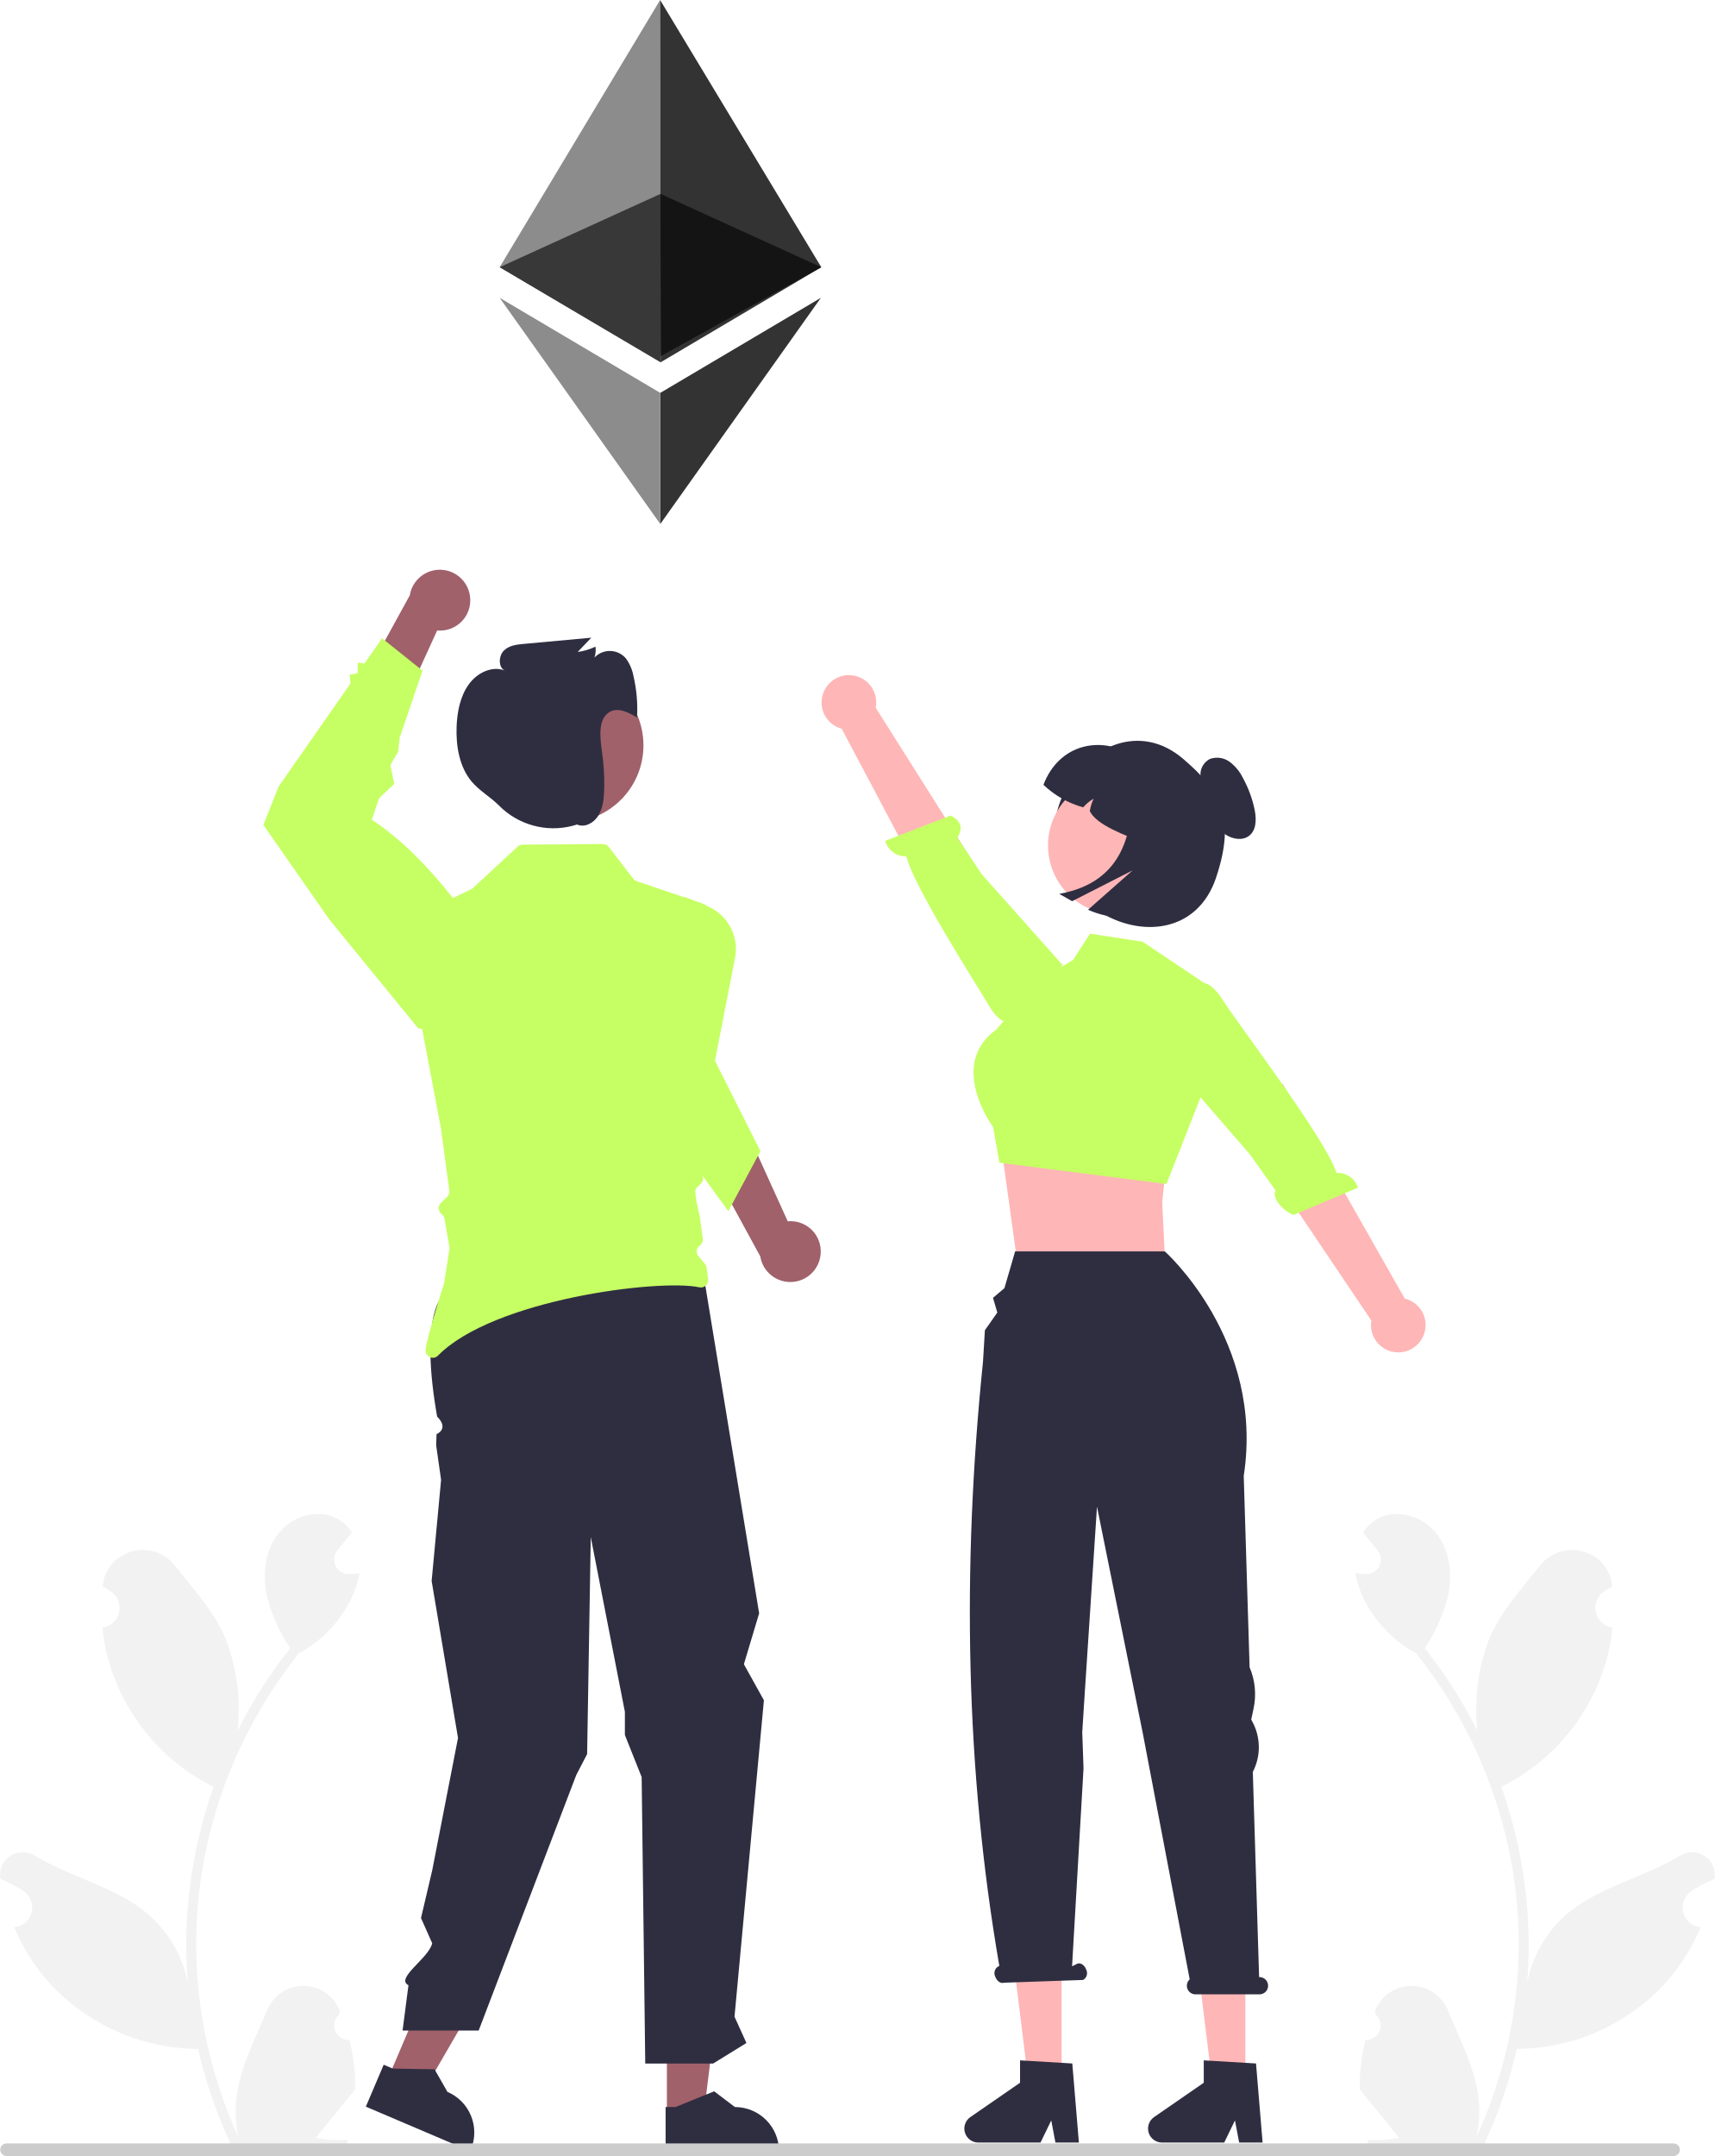
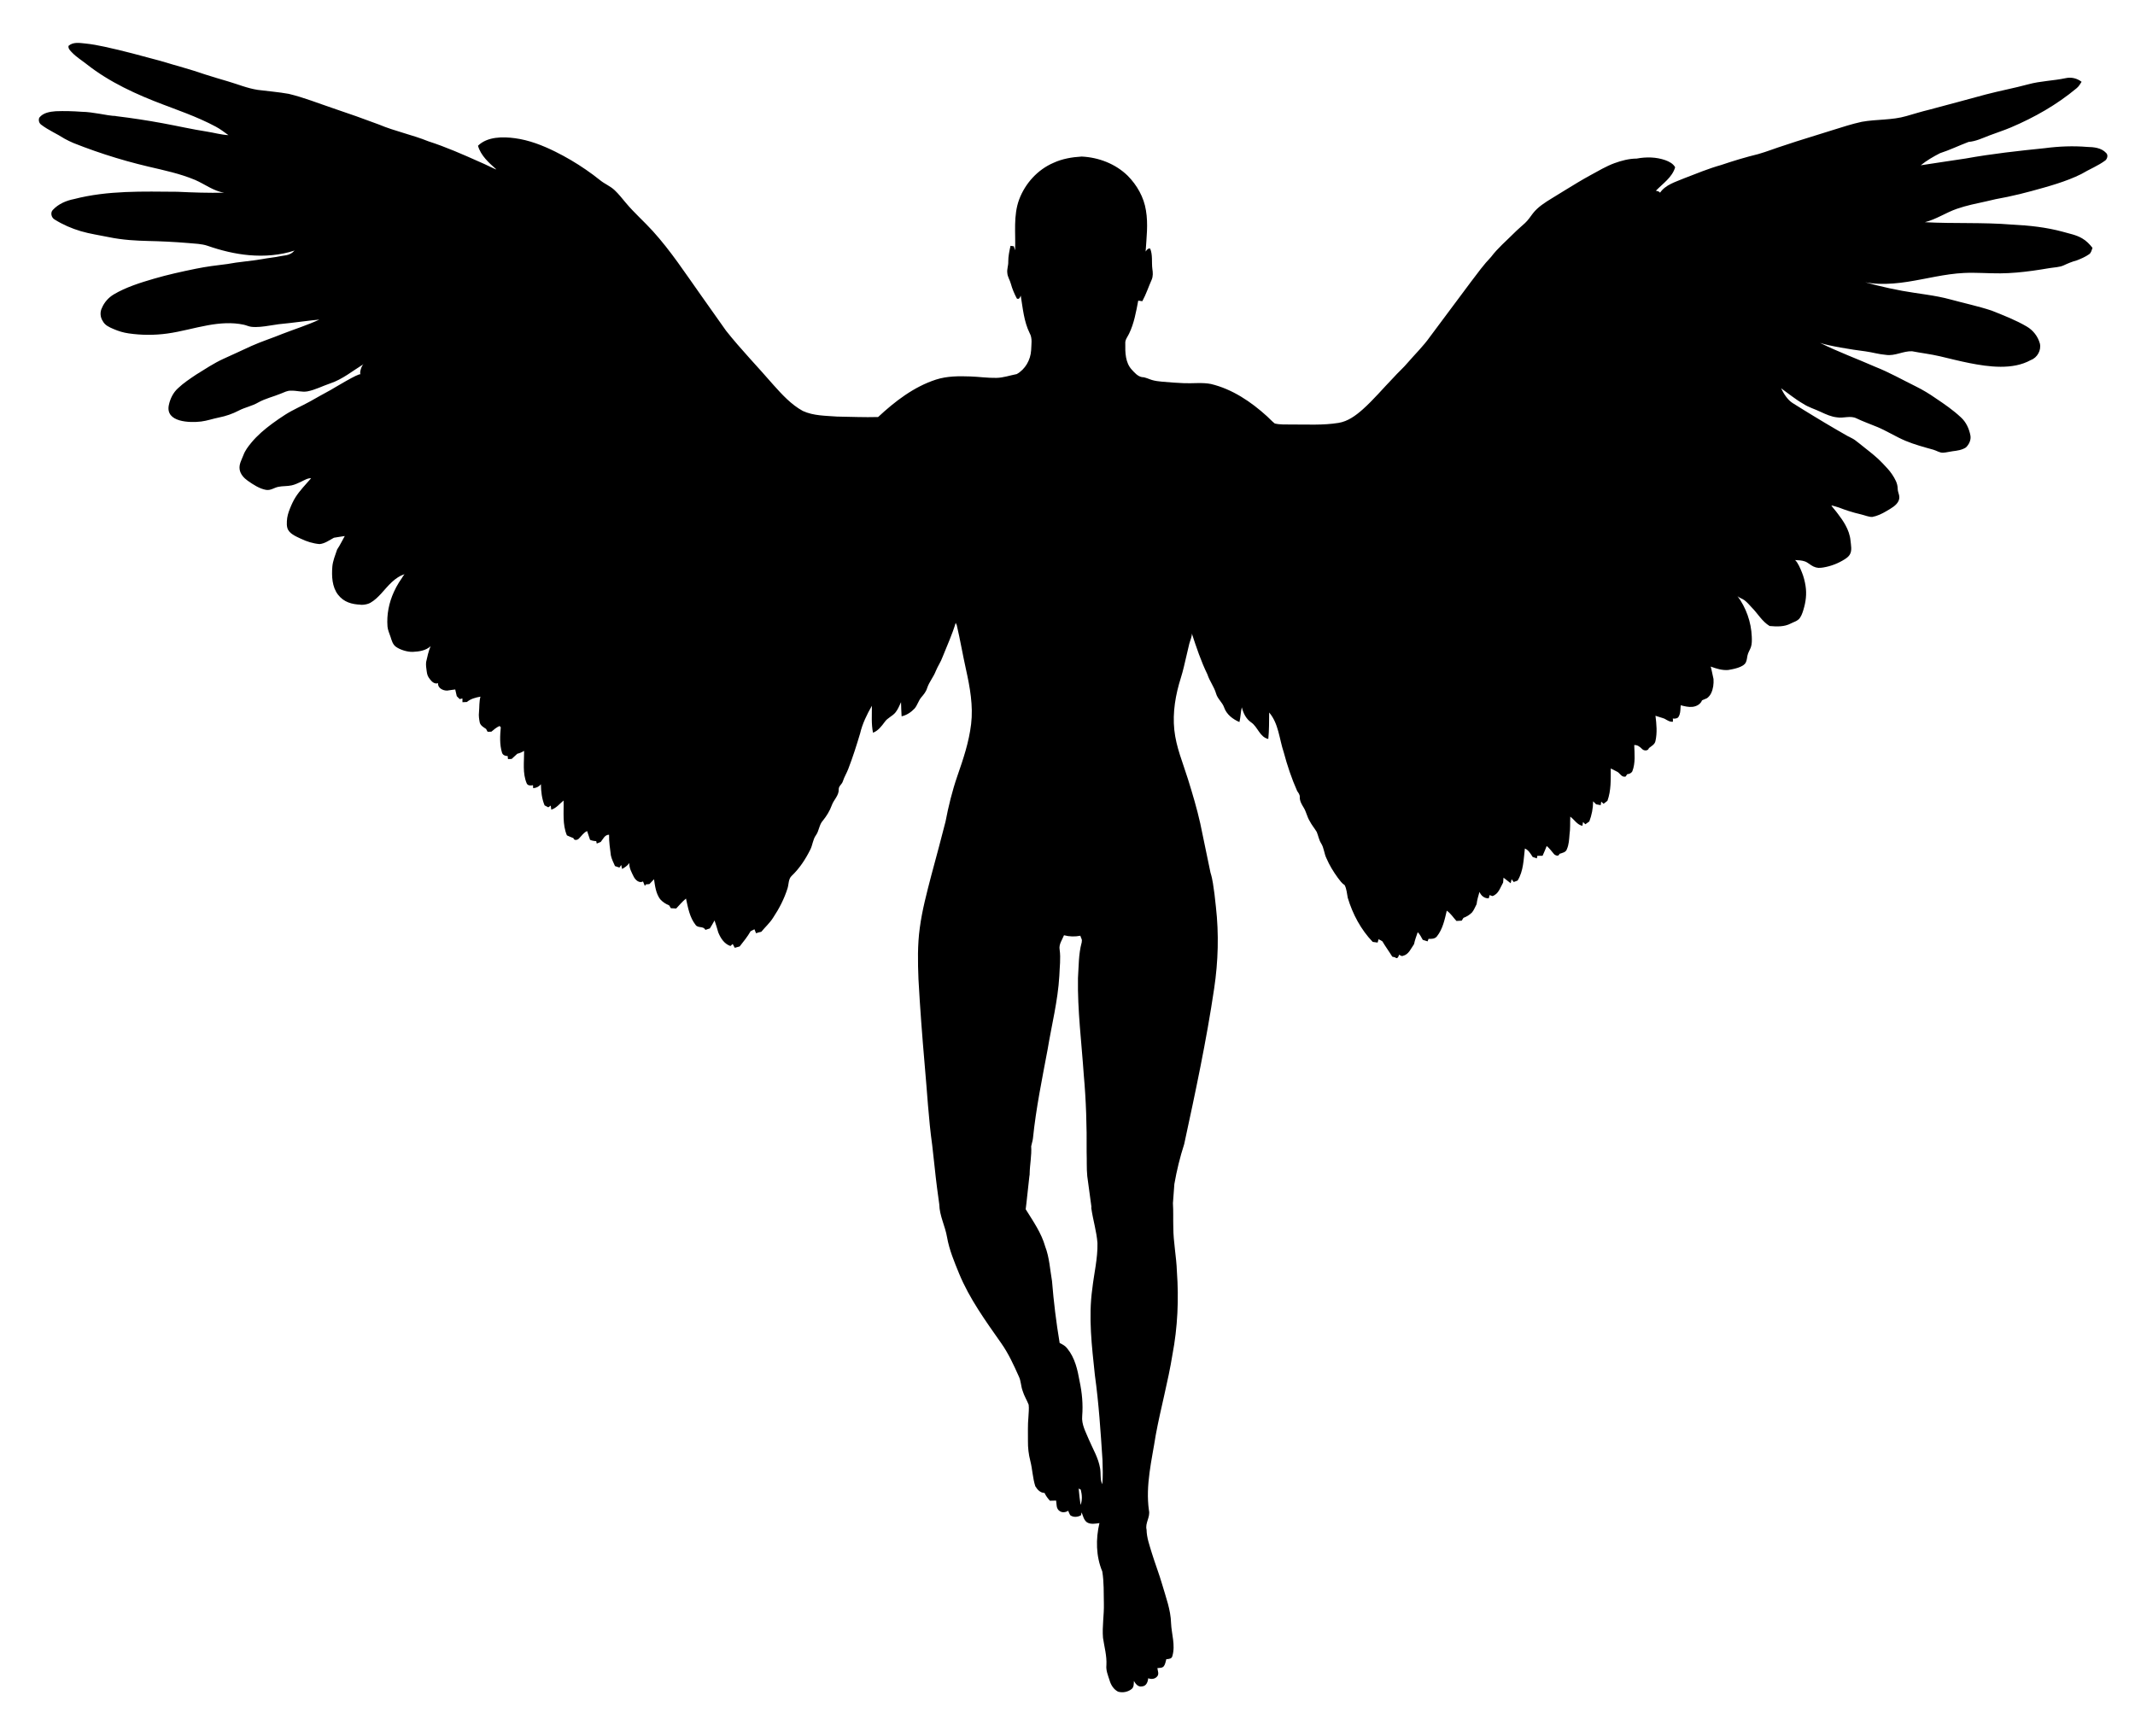
- <svg xmlns="http://www.w3.org/2000/svg" data-name="Layer 1" width="423.876" height="532.804" viewBox="0 0 423.876 532.804">
-   <path d="M474.453,687.758a3.613,3.613,0,0,1-2.619-6.263c.091-.362.156-.622.248-.984q-.049-.118-.098-.236a9.703,9.703,0,0,0-17.898.067c-2.927,7.051-6.654,14.113-7.572,21.568a28.705,28.705,0,0,0,.504,9.872A115.086,115.086,0,0,1,436.548,663.983a111.08,111.08,0,0,1,.689-12.392q.571-5.06,1.584-10.047a116.419,116.419,0,0,1,23.087-49.342,30.983,30.983,0,0,0,12.886-13.369,23.633,23.633,0,0,0,2.149-6.458c-.627.082-1.265.134-1.892.175-.195.01-.401.021-.597.031l-.074.003a3.58,3.58,0,0,1-2.94-5.832q.406-.5.813-.999c.411-.514.833-1.018,1.244-1.532a1.782,1.782,0,0,0,.134-.154c.473-.586.946-1.162,1.419-1.748a10.352,10.352,0,0,0-3.394-3.28c-4.741-2.777-11.281-.854-14.706,3.435-3.435,4.288-4.083,10.304-2.89,15.662a41.485,41.485,0,0,0,5.738,12.793c-.257.329-.525.648-.782.977a117.171,117.171,0,0,0-12.23,19.375,48.709,48.709,0,0,0-2.908-22.624c-2.783-6.715-8.001-12.37-12.595-18.175-5.519-6.973-16.835-3.93-17.807,4.909q-.014.128-.028.257,1.024.577,2.004,1.226a4.901,4.901,0,0,1-1.976,8.919l-.1.015a48.767,48.767,0,0,0,1.285,7.291,50.21,50.21,0,0,0,25,31.468c.401.206.792.411,1.193.607a119.597,119.597,0,0,0-6.438,30.296,113.434,113.434,0,0,0,.082,18.315l-.031-.216a29.974,29.974,0,0,0-10.232-17.308c-7.874-6.469-18.999-8.851-27.494-14.05a5.625,5.625,0,0,0-8.616,5.473q.017.114.035.227a32.925,32.925,0,0,1,3.692,1.779q1.024.578,2.004,1.226a4.901,4.901,0,0,1-1.976,8.919l-.1.015c-.072.01-.134.021-.206.031a48.808,48.808,0,0,0,8.978,14.058A50.254,50.254,0,0,0,437,689.929h.01a119.563,119.563,0,0,0,8.032,23.447h28.692c.103-.319.195-.648.288-.967a32.599,32.599,0,0,1-7.939-.473c2.129-2.612,4.257-5.245,6.386-7.857a1.781,1.781,0,0,0,.134-.154c1.08-1.337,2.17-2.663,3.25-4l.001-.002a47.75,47.75,0,0,0-1.399-12.164Z" transform="translate(-388.0619 -183.5979)" fill="#f2f2f2" />
-   <path d="M725.547,687.758a3.613,3.613,0,0,0,2.619-6.263c-.091-.362-.156-.622-.248-.984q.049-.118.098-.236a9.703,9.703,0,0,1,17.898.067c2.927,7.051,6.654,14.113,7.572,21.568a28.705,28.705,0,0,1-.504,9.872A115.086,115.086,0,0,0,763.452,663.983a111.08,111.08,0,0,0-.689-12.392q-.571-5.06-1.584-10.047a116.419,116.419,0,0,0-23.087-49.342,30.983,30.983,0,0,1-12.886-13.369,23.633,23.633,0,0,1-2.149-6.458c.627.082,1.265.134,1.892.175.195.01.401.021.597.031l.074.003a3.58,3.58,0,0,0,2.94-5.832q-.406-.5-.813-.999c-.411-.514-.833-1.018-1.244-1.532a1.782,1.782,0,0,1-.134-.154c-.473-.586-.946-1.162-1.419-1.748a10.352,10.352,0,0,1,3.394-3.28c4.741-2.777,11.281-.854,14.706,3.435,3.435,4.288,4.083,10.304,2.89,15.662a41.485,41.485,0,0,1-5.738,12.793c.257.329.525.648.782.977a117.171,117.171,0,0,1,12.23,19.375,48.709,48.709,0,0,1,2.908-22.624c2.783-6.715,8.001-12.37,12.595-18.175,5.519-6.973,16.835-3.93,17.807,4.909q.014.128.028.257-1.024.577-2.004,1.226a4.901,4.901,0,0,0,1.976,8.919l.1.015a48.767,48.767,0,0,1-1.285,7.291,50.21,50.21,0,0,1-25,31.468c-.401.206-.792.411-1.193.607a119.597,119.597,0,0,1,6.438,30.296,113.434,113.434,0,0,1-.082,18.315l.031-.216a29.974,29.974,0,0,1,10.232-17.308c7.874-6.469,18.999-8.851,27.494-14.05a5.625,5.625,0,0,1,8.616,5.473q-.017.114-.035.227a32.925,32.925,0,0,0-3.692,1.779q-1.024.578-2.004,1.226a4.901,4.901,0,0,0,1.976,8.919l.1.015c.072.01.134.021.206.031a48.808,48.808,0,0,1-8.978,14.058A50.254,50.254,0,0,1,763,689.929h-.01a119.563,119.563,0,0,1-8.032,23.447H726.266c-.103-.319-.195-.648-.288-.967a32.599,32.599,0,0,0,7.939-.473c-2.129-2.612-4.257-5.245-6.386-7.857a1.781,1.781,0,0,1-.134-.154c-1.08-1.337-2.17-2.663-3.25-4l-.001-.002a47.75,47.75,0,0,1,1.399-12.164Z" transform="translate(-388.0619 -183.5979)" fill="#f2f2f2" />
-   <polygon points="95.525 514.522 103.913 518.096 121.692 487.445 109.312 482.17 95.525 514.522" fill="#a0616a" />
-   <polygon points="164.839 522.46 173.956 522.459 178.294 487.291 164.837 487.292 164.839 522.46" fill="#a0616a" />
-   <path d="M552.58,715.569l28.037-.001V715.213a10.914,10.914,0,0,0-10.913-10.913h-.001l-5.121-3.885-9.555,3.886-2.447 0Z" transform="translate(-388.0619 -183.5979)" fill="#2f2e41" />
-   <path d="M478.487,704.209,504.28,715.2l.139-.326a10.914,10.914,0,0,0-5.761-14.318l-.001-0-3.188-5.582-10.314-.172-2.252-.96Z" transform="translate(-388.0619 -183.5979)" fill="#2f2e41" />
-   <path d="M561.844,497.923,575.701,582.297l-3.771,12.573,4.948,8.905-7.267,78.204,2.95,6.494-8.242,5.083H547.549l-.89-70.799-4.143-10.395V606.634l-8.433-43.171-.9,53.613-2.692,5.193-24.119,63.138H487.567l1.454-11.204h0c-3.369-1.706,5.059-6.691,5.868-10.38l-2.769-6.23,2.769-11.768,6.378-32.729-6.517-38.806,2.334-24.978-1.215-8.544.092-2.763s3.214-1.24.145-4.336c-4.25-24.091.978-29.319.978-29.319L518.01,492.102Z" transform="translate(-388.0619 -183.5979)" fill="#2f2e41" />
-   <circle id="a947ada5-bf6f-4e8a-be72-c0404926012e" data-name="ab6171fa-7d69-4734-b81c-8dff60f9761b" cx="140.038" cy="184.204" r="19.004" fill="#a0616a" />
-   <path d="M504.273,331.347a7.478,7.478,0,0,1-8.159,8.058l-11.042,24.173-7.328-11.706,11.609-21.161a7.519,7.519,0,0,1,14.92.635Z" transform="translate(-388.0619 -183.5979)" fill="#a0616a" />
-   <path d="M563.09,499.739a1.786,1.786,0,0,1-2.15,1.99c-9.95-2.15-51.01,3.01-64.61,16.87a1.796,1.796,0,0,1-3.08-1.39c.24-2.98,4.57-16.46,4.57-16.46l1.32-8.4a1.947,1.947,0,0,0,0-.59l-1.21-6.95a1.821,1.821,0,0,0-.5-.96l-.41-.41a1.799,1.799,0,0,1,0-2.54l1.59-1.58a1.841,1.841,0,0,0,.51-1.51l-2.11-15.6c-.01-.03-.01-.07-.02-.1l-9.32-49.22a1.798,1.798,0,0,1,.99-1.95l15.84-7.57a1.767,1.767,0,0,0,.45-.3l11.06-10.26a1.854,1.854,0,0,1,1.2-.48l19.88-.15a1.81,1.81,0,0,1,1.43.7l6.05,7.87a1.794,1.794,0,0,0,.84.6l4.1,1.39,11.84,4.02.55.19a1.784,1.784,0,0,1,1.2,1.62.859.859,0,0,1,.01.16l-2.96,61.26a1.94,1.94,0,0,0,.14.79l1.42,3.31a1.805,1.805,0,0,1-.41,2c-.42.4-.9.86-1.2,1.2-.61.67.69,5.98.89,6.75a1.414,1.414,0,0,1,.04.2l.73,5.49a1.784,1.784,0,0,1-.74,1.69,1.789,1.789,0,0,0-.32,2.62l1.6,1.89a1.908,1.908,0,0,1,.41.93Z" transform="translate(-388.0619 -183.5979)" fill="#c6ff63" />
-   <path d="M523.238,385.876q-.122-.268-.243-.538c.031.001.062.005.093.006Z" transform="translate(-388.0619 -183.5979)" fill="#2f2e41" />
-   <path d="M590.903,493.488a7.478,7.478,0,0,0-8.138-8.079l-10.98-24.202-7.358,11.687,11.555,21.191a7.519,7.519,0,0,0,14.921-.597Z" transform="translate(-388.0619 -183.5979)" fill="#a0616a" />
-   <path d="M576.02,468.079l-.61,1.14-6.43,12.02-.9,1.68-6.28-8.65-20.61-28.38,2.93-17.8,5.39-22.3,7.99-.46,5.6,2.29h0a11.499,11.499,0,0,1,6.64,12.723L564.78,445.739Z" transform="translate(-388.0619 -183.5979)" fill="#c6ff63" />
-   <path d="M544.645,350.702a10.695,10.695,0,0,0-1.86-4.373,5.23,5.23,0,0,0-7.791-.237,5.735,5.735,0,0,0,.252-2.69,14.571,14.571,0,0,1-4.399,1.308l3.372-3.521-16.787,1.542c-1.733.159-3.606.385-4.878,1.701-1.272,1.316-1.343,4.125.265,4.859-3.169-1.193-6.807.539-8.898,3.441-2.091,2.902-2.86,6.73-3.002,10.443-.183,4.815.714,9.942,3.654,13.487,1.922,2.318,4.543,3.764,6.67,5.849l.064.063a18.908,18.908,0,0,0,18.303,5.099c.363-.1.723-.21,1.085-.314,1.809.818,4.062-.3,5.204-2.12,1.218-1.94,1.458-4.422,1.51-6.786a55.635,55.635,0,0,0-.57-9.245c-.503-3.446-.957-7.86,1.772-9.591,2.125-1.348,4.765-.018,6.905,1.302A35.53,35.53,0,0,0,544.645,350.702Z" transform="translate(-388.0619 -183.5979)" fill="#2f2e41" />
-   <path d="M504.121,438.679l-12.663-.914-21.977-26.907L453.168,387.475l3.757-9.506,17.759-25.442L474.5,350.329l1.965-.354.035-2.646,1.631.259L482.5,341.329l10,8-5.655,16.613L486.5,369.329l-1.957,3.373.957,4.627-3.74,3.549-1.801,5.289c7.768,5.109,15.135,12.752,22.317,22.317Z" transform="translate(-388.0619 -183.5979)" fill="#c6ff63" />
-   <polygon points="288.635 284.344 287.262 297.074 288.07 313.768 251.094 309.375 247.619 284.344 252.046 284.387 288.635 284.344" fill="#ffb6b6" />
-   <path d="M644.501,426.102l8.786-5.272,4.213-6.501,13,2,15.892,10.653-.156,24.161-9.853,25.059-41.296-5.272-1.569-8.839s-11.422-15.341.879-24.128Z" transform="translate(-388.0619 -183.5979)" fill="#c6ff63" />
-   <path d="M591.766,354.359a6.707,6.707,0,0,0,4.335,9.326l28.607,53.976L636.255,408.75l-31.75-50.255a6.743,6.743,0,0,0-12.738-4.136Z" transform="translate(-388.0619 -183.5979)" fill="#ffb6b6" />
-   <path d="M638.692,435.901s-2.651,2.351-6.421-4.141c-3.018-5.197-18.069-28.469-20.201-36.537a5.269,5.269,0,0,1-5.213-3.814l16.168-6.275c3.515,1.757,2.539,4.193,1.648,5.453l6.021,9.032,20.028,22.476-10.084,12.14Z" transform="translate(-388.0619 -183.5979)" fill="#c6ff63" />
-   <polygon points="307.814 515.476 299.73 515.476 295.882 484.294 307.814 484.294 307.814 515.476" fill="#ffb6b6" />
-   <path d="M700.142,713.08h-5.797l-1.035-5.474-2.65,5.474h-15.376a3.456,3.456,0,0,1-1.964-6.301l12.279-8.48v-5.534l12.915.771Z" transform="translate(-388.0619 -183.5979)" fill="#2f2e41" />
-   <polygon points="262.404 515.476 254.32 515.476 250.472 484.294 262.404 484.294 262.404 515.476" fill="#ffb6b6" />
-   <path d="M654.732,713.08H648.935l-1.035-5.474-2.65,5.474H629.874a3.456,3.456,0,0,1-1.964-6.301l12.279-8.48v-5.534l12.915.771Z" transform="translate(-388.0619 -183.5979)" fill="#2f2e41" />
-   <path d="M699.364,672.184h-.088l-1.555-50.7a13.258,13.258,0,0,0-.174-12.528l-.223-.403.577-2.675a17.041,17.041,0,0,0-.974-10.256l-1.45-47.294c5.182-33.582-19.513-55.483-19.513-55.483H638.971l-2.644,9.083L633.5,504.329l1.07,3.634L631.5,512.329l-.471,7.801c-5.25,51.152-4.298,100.999,4.034,149.292l-.227.115a1.919,1.919,0,0,0-.784,2.531c.385,1.115,1.36,1.791,2.178,1.508l19.537-.68a1.919,1.919,0,0,0,.784-2.531c-.385-1.115-1.36-1.791-2.178-1.508l-1.328.672,2.833-48.924-.314-8.936.648-10.138,2.995-45.601,11.335,56.076,11.578,60.741a2.13,2.13,0,0,0,1.436,3.709h15.809a2.136,2.136,0,0,0,0-4.273Z" transform="translate(-388.0619 -183.5979)" fill="#2f2e41" />
-   <path d="M739.877,513.705a6.707,6.707,0,0,0-4.605-9.196L705.102,451.391l-11.282,9.245,33.203,49.307a6.743,6.743,0,0,0,12.854,3.762Z" transform="translate(-388.0619 -183.5979)" fill="#ffb6b6" />
-   <path d="M683.877,426.945s2.581-2.427,6.539,3.952c3.168,5.107,25.608,34.553,27.974,42.555a5.269,5.269,0,0,1,5.322,3.66l-15.977,6.744c-3.564-1.654-5.225-4.748-4.371-6.033L697.081,468.97l-23.554-27.192,8.452-13.112Z" transform="translate(-388.0619 -183.5979)" fill="#c6ff63" />
-   <path d="M803.283,714.849a1.549,1.549,0,0,1-1.553,1.553H389.679a1.553,1.553,0,0,1,0-3.106H801.729A1.549,1.549,0,0,1,803.283,714.849Z" transform="translate(-388.0619 -183.5979)" fill="#ccc" />
-   <path d="M651.182,379.266c-5.379,10.602-1.865,22.883,8.117,29.341,10.794,6.983,24.808,5.454,29.341-8.117,5.048-15.113.901-21.596-8.117-29.341C669.955,362.072,656.994,367.81,651.182,379.266Z" transform="translate(-388.0619 -183.5979)" fill="#2f2e41" />
-   <path d="M677.661,402.884a17.031,17.031,0,0,1-27.1-20.635l.148-.194a17.031,17.031,0,0,1,26.948,20.826Z" transform="translate(-388.0619 -183.5979)" fill="#ffb6b6" />
-   <path d="M645.969,377.549a23.27,23.27,0,0,0,9.823,5.566,10.177,10.177,0,0,1,2.589-2.145,10.887,10.887,0,0,0-.95,3.074c1.642,3.408,8.349,5.857,14.758,8.362L680.679,377.423l-11.237-6.367C660.412,364.813,649.782,367.477,645.969,377.549Z" transform="translate(-388.0619 -183.5979)" fill="#2f2e41" />
-   <path d="M687.083,371.168a5.234,5.234,0,0,1,4.948.723,11.028,11.028,0,0,1,3.23,3.929,28.169,28.169,0,0,1,2.929,7.982c.485,2.417.403,5.338-1.766,6.6-1.809,1.052-4.396.39-6.059-1.015a13.461,13.461,0,0,1-3.411-5.306,18.752,18.752,0,0,0-3.021-5.526l1.498.699a13.092,13.092,0,0,1-.652-4.46A4.319,4.319,0,0,1,687.083,371.168Z" transform="translate(-388.0619 -183.5979)" fill="#2f2e41" />
-   <path d="M667.647,373.131l12.056,6.831a14.128,14.128,0,0,1,5.327,19.256l0,0a21.929,21.929,0,0,1-28.039,9.202l11.016-9.725-14.945,7.614-3.191-1.808C665.899,401.588,668.991,389.016,667.647,373.131Z" transform="translate(-388.0619 -183.5979)" fill="#2f2e41" />
-   <polygon points="163.162 0 123.5 66.033 163.297 89.529 163.162 0" fill="#8c8c8c" />
-   <polygon points="202.998 66.033 163.162 0 163.297 89.529 202.998 66.033" fill="#333" />
-   <polygon points="123.5 66.033 163.249 47.916 163.297 89.529 123.5 66.033" fill="#383838" />
-   <polygon points="202.998 66.033 163.249 47.916 163.335 88.008 202.998 66.033" fill="#141414" />
-   <polygon points="202.901 73.595 163.2 97.091 163.2 129.5 202.901 73.595" fill="#333" />
-   <polygon points="123.498 73.595 163.2 97.091 163.2 129.5 123.498 73.595" fill="#8c8c8c" />
+ <svg xmlns="http://www.w3.org/2000/svg" enable-background="new 0 0 1877 1526" version="1.1" viewBox="0 0 1877 1526">
+   <path d="m1746.2 177.04c2.727-0.598 5.458-1.216 8.189-1.898 3.493-0.627 6.976-1.307 10.448-2.036 7.138-1.5 14.231-3.215 21.266-5.142 14.498-3.97 30.267-8.229 43.695-14.943 6.96-4.19 14.65-7.13 21.2-12.02 1.74-1.58 2.54-4.81 0.59-6.54-4.2-4.56-10.8-5.16-16.61-5.28-12.33-1.01-24.75-0.54-37 1.07-23.4 2.38-46.8 4.95-69.96 9.13-13.13 2.02-26.27 3.88-39.39 5.95 5.2-4.22 11.02-7.59 16.96-10.64 8.56-2.77 16.68-6.72 25.08-9.9 6.504-0.535 12.414-3.44 18.422-5.735 6.241-2.383 12.563-4.363 18.737-6.987 20.813-8.845 40.371-19.94 57.78-34.448 1.91-1.52 3.16-3.64 4.44-5.69-3.94-3.1-9.03-4.29-13.93-3.22-10.96 2.33-22.29 2.48-33.12 5.46-12.321 3.331-24.818 5.654-37.149 8.886-16.618 4.474-33.223 9.056-49.841 13.414-6.72 1.62-13.32 3.67-19.95 5.57-12.76 3.76-26.25 2.69-39.24 5.05-8.85 1.91-17.45 4.76-26.08 7.44-13.94 4.5-28.03 8.53-41.89 13.26-7.76 2.4-15.29 5.48-23.1 7.69-11 2.69-21.85 5.96-32.57 9.59-11.14 3.12-21.83 7.58-32.61 11.72-7.58 3.23-16.31 5.56-21.21 12.76 0.02-1.13-3.01-1.84-3.63-1.79 6.13-6.39 14.37-11.73 17-20.67-1.75-3.24-5.25-5-8.56-6.23-8.09-2.86-16.89-3.01-25.25-1.43-6.595-8e-3 -13.509 1.821-19.668 4.082-7.082 2.601-14.206 6.844-20.858 10.459-7.567 4.112-14.909 8.622-22.245 13.129-3.915 2.405-7.83 4.81-11.746 7.214-6.034 3.706-12.311 7.596-16.717 13.263-2.377 3.056-3.997 5.78-6.875 8.468-3.239 3.026-6.679 5.834-9.791 8.996-6.81 6.84-14.29 13.1-20.12 20.86-6.45 6.71-11.91 14.26-17.52 21.66-12.06 16.21-24.13 32.42-36.24 48.59-5.74 8.14-12.94 15.09-19.43 22.61-3.94 4.72-8.63 8.73-12.69 13.33-9.01 9.28-17.32 19.26-26.99 27.89-6.11 5.4-13.03 10.53-21.28 11.85-13.81 2.24-27.84 1.32-41.76 1.41-4.75-0.08-9.62 0.25-14.26-0.89-2.47-1.87-4.49-4.24-6.78-6.3-14.13-12.83-30.55-23.93-49.33-28.43-7.453-1.513-16.017-0.377-23.66-0.705-6.596-0.283-13.184-0.74-19.756-1.371-2.889-0.277-5.586-0.605-8.373-1.413-2.734-0.793-5.971-2.55-8.85-2.55-3.82-0.69-6.45-3.86-8.95-6.54-5.7-6.15-5.87-15.16-5.72-23.05-0.29-3.25 1.98-5.77 3.28-8.52 4.47-9.12 6.18-19.25 8.1-29.14 1.19 0.17 2.38 0.34 3.59 0.5 3.33-6.09 5.45-12.69 8.27-19 1.23-2.96 1.06-6.23 0.57-9.33-0.79-5.95 0.43-12.3-1.95-17.96-2.02-0.4-2.97 1.3-3.98 2.64 0.75-12.03 2.34-24.21 0.27-36.21-1.8-11.56-7.85-22.19-16.02-30.45-10.75-10.51-25.59-16.18-40.49-16.87-8.49 0.49-17.07 1.94-24.83 5.55-13.87 5.98-24.71 17.96-30.05 32-5.39 14.36-3.04 29.9-3.63 44.84-0.4-1.18-0.79-2.36-1.17-3.53-0.97-0.12-1.93-0.24-2.88-0.35-0.97 4.57-2 9.17-1.97 13.88 0.17 3.37-1.31 6.6-0.83 9.98 0.2 3.39 2.29 6.24 3.12 9.48 1.22 4.53 3.09 8.86 5.28 13 2.15 1 2.71-1.05 3.4-2.59 1.84 11.1 2.76 22.67 7.81 32.91 2.65 4.62 1.45 10.13 1.33 15.18-0.5 8.48-5.19 16.77-12.68 20.92-5.93 1.12-11.71 3.21-17.8 3.33-7.652 0.151-15.223-0.987-22.883-1.255-10.261-0.359-20.519-0.385-30.297 2.765-19.49 6.33-36.03 19.11-50.86 32.9-12.02 0.36-24.04-0.21-36.06-0.39-10.13-0.78-20.75-0.61-30.16-4.95-10.27-5.63-18.27-14.46-25.99-23.07-13.73-15.91-28.41-30.97-41.47-47.45-7.4-10.35-14.7-20.76-22.03-31.15-13.66-19.21-26.58-39.07-42.46-56.55-7.661-8.433-16.282-15.946-23.638-24.757-3.154-3.777-6.202-7.675-9.779-11.07-3.892-3.694-8.68-5.453-12.759-8.76-4.026-3.265-8.217-6.341-12.483-9.284-8.643-5.962-17.716-11.301-27.127-15.958-11.119-5.502-22.92-10.085-35.28-11.745-10.669-1.433-24.334-1.509-32.554 6.623 2.49 8.71 9.57 14.98 16.13 20.77 0.07 0.55-9.91-4.62-14.75-6.59-14.73-6.56-29.53-13.12-44.9-18.05-14.23-5.79-29.4-8.82-43.56-14.79-13.24-4.97-26.56-9.71-39.97-14.19-13.07-4.38-25.91-9.58-39.34-12.78-8.96-1.62-18.06-2.3-27.09-3.48-9.09-1.35-17.6-4.95-26.37-7.51-6.63-1.93-13.23-3.91-19.81-6-13-4.56-26.36-7.96-39.52-12-16.285-4.367-32.593-8.904-49.085-12.432-5.586-1.195-11.209-2.285-16.9-2.843-5.075-0.498-10.762-1.57-14.825 2.086-0.46 2.48 1.73 4.39 3.28 6.01 3.605 3.767 8.558 6.846 12.656 10.082 20.131 15.896 43.93 26.702 67.769 35.682 2.284 0.86 4.57 1.714 6.856 2.571 8.819 3.306 17.636 6.641 26.238 10.484 4.356 1.946 8.657 4.021 12.859 6.281 3.984 2.143 7.266 4.749 10.932 7.37-6.35-0.3-12.48-2.11-18.74-3.08-13.157-2.039-26.143-5.017-39.234-7.421-13.46-2.472-26.996-4.535-40.582-6.182-0.408-0.049-0.815-0.098-1.223-0.147 0.624 0.011 1.248 0.022 1.872 0.032-5.044 0-10.676-1.227-15.661-2.032-5.056-0.816-10.153-1.616-15.301-1.699-7.65-0.57-15.34-0.79-23.01-0.49-5.14 0.42-11.04 1.3-14.4 5.67-0.91 2.1-0.22 4.88 1.72 6.19 6.38 4.88 13.85 7.98 20.58 12.32 2.651 1.354 4.951 2.653 7.717 3.755 3.06 1.219 6.133 2.403 9.219 3.556 6.17 2.306 12.39 4.481 18.652 6.525 12.524 4.088 25.221 7.648 38.044 10.668 14.004 3.298 27.755 6.14 41.099 11.726 8.51 3.69 16.16 9.79 25.51 11.22-13.69 0.29-27.4-0.17-41.08-0.82-30.35-0.21-61.24-1.26-90.88 6.41-6.91 1.35-13.74 4.26-18.6 9.48-2.47 2.37-1.39 6.89 1.47 8.48 7.13 4.479 14.929 7.868 22.993 10.266 8 2.379 16.324 3.5 24.437 5.203 6.092 1.278 12.275 2.081 18.474 2.616 10.882 0.941 21.911 0.768 32.86 1.385 6.286 0.354 12.575 0.673 18.846 1.247 5.503 0.504 11.758 0.631 16.958 2.441 11.737 4.085 23.904 7.092 36.301 8.203 13.551 1.214 27.398 0.124 40.328-4.11-0.679 0.222-1.616 1.518-2.259 1.964-1.005 0.696-2.104 1.257-3.255 1.669-2.141 0.767-4.428 0.806-6.624 1.282-5.568 1.207-11.298 1.617-16.889 2.733-10.05 1.74-20.26 2.34-30.28 4.25-9.33 1.12-18.67 2.29-27.87 4.18-12.32 2.531-24.623 5.217-36.7 8.75-11.89 3.478-24.707 7.471-35.404 13.865-4.44 2.654-8.243 6.91-10.236 11.685-1.94 3.69-1.59 8.35 0.73 11.79 1.917 3.668 5.811 5.338 9.422 6.884 4.405 1.886 8.447 3.139 13.24 3.836 11.32 1.647 22.873 1.689 34.204 0.111 11.983-1.669 23.644-5.12 35.552-7.257 10.381-1.863 21.195-2.726 31.585-0.45 2.183 0.478 4.207 1.511 6.386 1.791 2.666 0.342 5.406 0.247 8.078 0.03 5.433-0.442 10.771-1.608 16.174-2.284 12-1.11 29.97-3.69 35.71-4.05-10.46 4.85-21.47 8.3-32.2 12.45-9.12 3.74-18.54 6.72-27.55 10.75-8.22 3.73-16.36 7.65-24.61 11.3-8.4 3.85-16.1 9-23.94 13.85-5.54 3.73-11.17 7.42-16.02 12.05-4.22 3.83-6.82 9.2-7.99 14.72-3.237 15.275 18.547 15.689 28.339 14.491 5.35-0.655 10.411-2.494 15.685-3.538 6.085-1.205 11.958-3.207 17.486-6.104 5.46-2.86 11.66-3.94 16.99-7.07 6.26-3.53 13.35-5.09 19.94-7.82 2.94-1.11 5.83-2.83 9.09-2.56 4.75-0.23 9.42 1.44 14.17 0.61 7.03-1.33 13.38-4.75 20.11-7.01 10.87-3.61 19.77-11.08 29.4-16.98-1.635 1.002-3.814 7.379-2.702 9.024-1.096-1.555-24.014 12.475-26.27 13.728-6.108 3.215-12.082 6.717-18.115 10.071-7.195 4-14.958 7.247-21.861 11.665-3.829 2.451-7.579 5.026-11.241 7.721-6.654 4.897-13.188 10.408-18.517 16.868-2.777 3.366-5.394 6.782-6.928 10.883-1.539 4.115-4.034 7.996-3.335 12.621 0.629 4.158 3.705 7.557 7.146 9.975 4.647 3.267 10.39 7.073 16.063 8.015 4.094 0.679 7.03-1.901 10.798-2.681 3.839-0.794 7.82-0.437 11.656-1.268 3.019-0.654 5.801-2.031 8.583-3.326 2.608-1.214 5.588-3.168 8.576-2.946-4.551 5.317-9.824 10.608-13.593 16.512-2.026 3.174-3.593 6.607-4.979 10.101-1.528 3.854-2.509 6.984-2.724 11.155-0.102 1.982-0.121 4.001 0.417 5.911 1.415 5.028 7.46 7.377 11.736 9.433 5.2 2.5 10.81 4.28 16.58 4.77 4.72-0.43 8.57-3.44 12.64-5.58 3.15-0.62 6.36-0.92 9.53-1.5-2.26 3.94-4.17 8.08-6.72 11.84-1.621 4.846-3.818 10.055-4.221 15.167-0.646 8.209-0.26 17.749 4.988 24.54 5.13 6.638 12.13 8.525 20.107 8.826-1.289 0.212 4.641 0.428 8.318-1.656s6.745-5.085 9.598-8.203c3.06-3.344 5.936-6.869 9.251-9.959 3.316-3.091 7.14-5.767 11.491-7.035-0.803 0.234-2.114 2.74-2.611 3.436-0.905 1.269-1.769 2.567-2.591 3.891-1.644 2.649-3.117 5.403-4.41 8.239-4.363 9.572-6.459 19.969-5.642 30.485 0.243 3.12 1.745 6.183 2.692 9.136 0.984 3.068 1.875 6.538 4.591 8.571 3.686 2.759 10.352 4.765 14.987 4.563 5.49-0.24 11.42-1.07 15.62-4.97-1.86 4.48-2.88 9.21-3.93 13.92-0.313 2.745 0.134 5.478 0.514 8.192 0.429 3.058 0.92 4.506 2.892 6.994 0.881 1.112 1.841 2.201 3.067 2.916s2.77 1.009 4.081 0.465c-0.392 1.827 0.715 3.713 2.236 4.799 1.706 1.217 3.814 1.826 5.843 1.737 0.603-0.026 6.926-1.131 6.957-0.983 0.42 1.96 0.87 3.93 1.35 5.89 0.85 0.84 1.7 1.7 2.55 2.57 0.61-0.15 1.81-0.44 2.42-0.59 0.01 0.83 0.03 2.5 0.04 3.33 1.29-0.07 2.58-0.14 3.88-0.19 3.42-2.86 7.66-3.91 11.93-4.7-1.2 4.46-0.85 9.11-1.28 13.68-0.37 3.03 0.07 6.1 0.67 9.09 0.7 2.73 3.4 4.16 5.58 5.63 0.43 0.81 0.87 1.64 1.31 2.48 0.83-0.02 2.48-0.04 3.31-0.06 2.25-1.86 4.47-3.86 7.2-5.01 0.27 0.27 0.82 0.81 1.09 1.08-0.67 7.46-1.14 15.16 1.09 22.42 0.69 2.1 2.88 2.98 4.96 2.89 0.07 0.67 0.2 2.02 0.27 2.7 1.07-0.05 2.15-0.1 3.23-0.13 1.67-1.52 3.32-3.06 4.99-4.58 2.13-0.47 4.12-1.37 5.97-2.53 0.08 9.58-1.56 19.67 2.34 28.75 1.06 2.03 3.56 1.8 5.47 1.46 0.03 0.65 0.11 1.95 0.14 2.61 2.73-0.16 5.12-1.32 6.82-3.46 0.11 6.35 0.76 12.68 3.24 18.6 1.08 0.55 2.16 1.12 3.24 1.7 0.54-0.38 1.63-1.14 2.18-1.52 0.11 0.89 0.33 2.66 0.44 3.55 4.53-1.3 7.31-5.2 10.83-8.02 0.32 10.23-1.19 20.95 2.93 30.65 1.87 0.87 3.78 1.67 5.72 2.4 0.54 2.45 3.73 1.75 4.96 0.26 2.27-2.26 4.03-5.15 7.08-6.46 0.84 2.58 1.73 5.14 2.58 7.72 1.71 0.76 3.55 1.07 5.42 1.14 0.12 0.54 0.35 1.6 0.46 2.13 1.16-0.49 2.33-0.96 3.5-1.41 2.11-2.51 3.49-6.37 7.34-6.36-0.15 6.11 0.85 12.14 1.58 18.19 0.71 3.28 2.27 6.31 3.62 9.38 1.3 0.43 2.6 0.87 3.91 1.31 0.39-0.57 1.18-1.72 1.57-2.29 0.24 1.15 0.49 2.32 0.75 3.5 2.46-1.28 4.75-2.89 6.38-5.19-0.24 4.41 2.04 8.27 3.9 12.09 1.45 2.82 4.8 5.91 8.14 4.11 0.52 1.3 1.05 2.61 1.59 3.93 0.22-0.34 0.67-1.01 0.89-1.34 1.04-0.11 2.09-0.21 3.14-0.29 1.32-1.45 2.68-2.86 4.04-4.25 0.91 6.05 1.64 12.46 5.39 17.54 2.13 2.43 4.92 4.23 7.92 5.43 0.5 0.82 1 1.66 1.5 2.5 1.56 0.08 3.13 0.15 4.7 0.24 2.81-2.98 5.4-6.17 8.61-8.72 1.77 8.04 3.22 16.66 8.52 23.27 2.15 2.92 6.96 0.7 8.49 4.27 1.32-0.43 2.64-0.86 3.97-1.29 1.44-2.29 2.81-4.63 4.11-7.01 1.23 3.48 2.28 7.01 3.29 10.57 2.08 5.04 5.25 10.05 10.68 11.9 0.66-0.61 1.33-1.21 2-1.8 0.57 1.11 1.14 2.27 1.8 3.37 1.46-0.33 2.87-0.8 4.32-1.18 3.39-4.32 6.92-8.61 9.62-13.4 1.11-0.58 2.24-1.14 3.37-1.7 0.46 1.15 0.94 2.32 1.42 3.49 1.49-0.57 3.05-0.96 4.62-1.28 3.43-4.21 7.58-7.84 10.45-12.49 5.31-7.95 9.72-16.55 12.6-25.67 1.17-3.66 0.65-8.24 3.68-11.05 6.83-6.5 12.09-14.51 16.27-22.92 2.14-4.07 2.25-8.95 5-12.74 2.86-3.95 2.79-9.34 6.18-12.95 3.23-4.01 5.99-8.44 7.74-13.3 1.66-4.9 6.36-8.6 6.15-14.11-0.18-2.88 2.8-4.4 3.58-6.94 1.19-3.88 3.42-7.31 4.83-11.09 3.93-10.19 7.24-20.6 10.36-31.05 2.03-8.69 5.98-16.72 10.37-24.43 0.08 7.92-0.61 15.88 0.99 23.71 4.53-1.72 7.47-5.7 10.27-9.44 2.41-3.63 6.86-5.08 9.54-8.45 2.11-2.7 3.43-5.89 4.83-8.98 0.05 4.15 0.31 8.29 0.5 12.44 4.42-0.96 8.3-3.55 11.37-6.81 2.59-2.95 3.43-7 6.01-9.96 2.08-2.42 4.16-4.94 5.07-8.07 1.78-5.39 5.64-9.74 7.63-15.02 1.72-4.23 4.41-7.98 5.93-12.3 3.96-9.96 8.47-19.74 11.54-30.01 0.24 0.5 0.71 1.51 0.95 2.021 3.025 12.911 5.229 25.997 8.108 38.939 3.493 15.703 6.441 31.973 4.503 48.082-1.93 16.044-6.866 30.533-12.112 45.681-4.44 12.821-7.833 26.61-10.369 39.968-0.06 0.65-11.45 43.82-12.6 47.63-3.93 15.18-8.01 30.4-10.06 45.99-2.03 14.91-1.74 30-1.14 45 1.36 25.06 3.28 50.09 5.45 75.09 2.17 23.65 3.35 47.42 6.64 70.95 1.53 12.52 2.62 25.1 4.26 37.61l1.95 14.36c0.18 10.06 5.23 19.14 6.84 28.94 1.95 11.11 6.37 21.55 10.6 31.93 9.13 22.14 23.3 41.62 36.96 61.1 6.41 9.07 11.04 19.23 15.55 29.33 1.95 4 1.76 8.6 3.36 12.73 1.25 4.23 3.64 7.97 5.26 12.06 0.45 3.62-0.06 7.29-0.21 10.93-0.67 6.98-0.35 13.99-0.41 20.98-0.07 5.84 0.56 11.7 2.04 17.36 1.91 7.39 2.08 15.17 4.43 22.46 1.73 2.89 4.45 5.89 8.11 5.87 1.17 2.54 2.84 4.79 4.73 6.86 1.81-0.02 3.64-0.06 5.47-0.14 0.48 3.08-0.07 7.17 2.96 9.1 2.22 1.75 5.41 1.37 7.65-0.17 0.52 1.28 0.97 2.64 1.72 3.87 2.68 2.15 6.62 1.79 9.48 0.16 0.2-0.87 0.4-1.73 0.62-2.57 1.18 3 1.86 6.63 4.6 8.68 3.3 2.11 7.41 1.23 11.04 0.73-3.31 14.05-3.1 29.09 2.5 42.54 1.53 9.3 1.21 18.87 1.4 28.29 0.25 10.03-1.6 20.01-0.77 30.04 1.15 7.96 3.46 15.85 3 23.99-0.51 4.59 1.33 8.89 2.71 13.17 1.16 4.17 3.59 8.15 7.54 10.2 4.02 1.16 8.77 0.29 12-2.42 2.08-1.73 1.75-4.61 1.91-7.02 1.49 2.58 3.71 5.55 7.15 4.79 3.75-0.18 5.17-3.97 5.43-7.17 2.62 1.07 5.85 0.78 7.78-1.47 2.03-2.04 0.56-5.01 0.29-7.43 1.91-0.26 4.24 0.04 5.63-1.63 1.39-1.79 1.57-4.15 2.24-6.23 2.14-0.09 4.9-0.29 5.35-2.91 2.75-9.49-0.79-19.23-1.2-28.82-0.3-11.65-4.53-22.61-7.71-33.68-2.72-9.4-6.29-18.52-9.18-27.86-1.99-6.74-4.52-13.43-4.63-20.55-1.47-5.91 3.44-11.11 2.07-17.07-3.13-22.21 2.57-44.23 5.96-66.04 4.36-23.74 10.91-47.04 14.72-70.89 4.58-24.04 5.66-48.66 3.91-73.04-0.41-13.02-3.15-25.87-3.16-38.91-0.21-7.04 0.12-14.1-0.33-21.13l1.26-16.86c2.07-11.89 4.94-23.64 8.65-35.12 9.81-45.4 19.54-90.87 26.34-136.84 3.55-23.77 4.25-47.96 1.52-71.85 0 0-0.79-7.42-1.24-11.17-0.93-6.32-1.53-12.73-3.51-18.82l-8.99-43.26c-2.924-13.116-6.807-26.057-10.793-38.883-4.475-14.399-10.436-28.212-12.024-43.342-1.631-15.534 1.089-31.026 5.771-45.834 2.005-6.342 3.387-12.901 4.917-19.373 0.833-3.521 1.656-7.045 2.481-10.568 0.462-1.974 2.79-7.318 2.169-9.201 4.04 12.25 8.1 24.57 13.78 36.17 1.89 5.91 5.9 10.87 7.61 16.86 1.27 4.64 5.49 7.64 7.05 12.15 2.13 6.17 7.64 10.4 13.48 12.87 1.03-4.26 1.07-8.69 2.07-12.95 1.34 5.09 3.7 10.15 8.19 13.21 5.89 3.95 7.58 13.04 15.11 14.61 0.81-7.74 0.66-15.5 0.77-23.26 8.35 9.73 8.85 23.23 12.79 34.93 3.12 11.64 6.94 23.13 11.84 34.12 1.13 1.66 2.5 3.33 2.28 5.51-0.06 3.3 1.68 6.18 3.33 8.91 2.36 3.71 3.04 8.18 5.36 11.92 1.72 3.44 4.26 6.36 6.23 9.65 1.37 3.28 1.89 6.91 3.82 9.97 2.61 4.03 2.62 9.03 4.75 13.28 2.62 6.06 6.08 11.73 9.98 17.07 1.79 2.31 3.46 4.83 6 6.42 1.76 3.46 1.95 7.39 2.71 11.14 4.31 14.35 11.53 27.92 21.94 38.78 1.43 0.18 2.87 0.38 4.33 0.59 0.2-0.73 0.6-2.2 0.8-2.93 1.12 0.58 2.34 1.06 3.37 1.85 2.71 4.61 5.92 8.92 8.71 13.49 0.62 0.15 1.86 0.45 2.49 0.6 1.99 1.92 2.98-0.62 3.5-2.34 1.08 0.53 2.17 1.63 3.48 0.96 5.05-1.18 6.93-6.47 9.66-10.26 0.7-3.6 2.06-7.02 3.22-10.49 1.96 1.87 3.13 4.37 4.44 6.72 1.4 0.43 2.81 0.88 4.25 1.34 0.21-0.56 0.63-1.67 0.84-2.23 2.55 0.12 5.55 0.09 7.32-2.1 5.15-6.46 6.86-14.79 8.7-22.65 3.47 2.37 5.68 5.98 8.49 9.03 1.54-0.1 3.09-0.18 4.66-0.26 0.48-0.83 0.98-1.65 1.5-2.45 2.8-1.03 5.41-2.63 7.53-4.75 1.79-2.15 2.71-4.86 4.05-7.29 0.4-3.7 1.53-7.24 2.52-10.81 1.43 3.37 4.32 5.83 8.15 5.67 0.2-0.71 0.59-2.14 0.78-2.86 0.8 0.28 1.62 0.57 2.46 0.88 5.42-1.75 6.85-7.49 9.4-11.9 0.09-1.44 0.21-2.87 0.34-4.29 2.08 1.66 4.18 3.29 6.32 4.91 0.24-1.19 0.5-2.37 0.77-3.54 0.61 0.81 1.25 1.63 1.91 2.46 1.11-0.45 2.24-0.88 3.39-1.28 5.23-8.42 5.25-18.65 6.39-28.19 3.29 1.4 5 4.56 6.83 7.42 1.22 0.41 2.46 0.83 3.71 1.26 0.1-0.56 0.29-1.67 0.38-2.23 1.53-0.01 3.09-0.03 4.65-0.07 1.32-2.82 2.48-5.71 3.62-8.6 2.47 2.08 4.37 4.71 6.46 7.16 1.26 1.31 4.18 2.28 4.73-0.22 2.41-0.84 5.79-1.32 6.59-4.22 1.76-3.99 1.92-8.35 2.27-12.63 0.8-5.26 0.42-10.58 0.67-15.87 3.66 2.59 5.96 7.16 10.69 8.05 0.13-0.83 0.39-2.5 0.52-3.33 0.67 0.65 1.35 1.31 2.06 1.98 1.13-0.84 2.3-1.65 3.47-2.47 2.16-5.69 3.34-11.65 3.35-17.73l2.63 2.63c1.33 0.24 2.68 0.49 4.05 0.76 0.11-0.78 0.33-2.33 0.44-3.11 0.67 0.63 1.37 1.26 2.08 1.91 1.09-0.89 2.23-1.74 3.37-2.6 3.33-9.09 2.92-18.94 2.93-28.46 1.99 1.1 4.14 1.99 6.14 3.12 2.19 1.58 3.74 4.92 6.99 3.96 0.33-0.51 0.99-1.53 1.32-2.04 1.77-0.13 3.53-0.85 4.49-2.44 2.9-7.39 1.96-15.43 1.71-23.17 2.84-0.26 4.96 1.53 6.87 3.4 1.56 1.79 5.34 1.94 6.04-0.74 2.15-1.74 5.13-3.18 5.73-6.15 1.68-7.31 0.95-14.92 0.03-22.28 0.013 0.102 7.248 2.201 7.997 2.614 2.416 1.333 4.417 2.887 7.36 2.638-0.016-1.068-0.033-2.136-0.049-3.204 0.016 1.062 3.496 0.186 3.907-0.068 1.031-0.637 1.524-1.759 1.927-2.857 0.972-2.643 0.711-5.603 1.073-8.352 3.407 0.884 6.907 1.775 10.404 1.379s7.043-2.37 8.277-5.666c0.085-0.226 3.851-1.534 4.393-1.929 1.544-1.125 2.798-2.636 3.625-4.357 1.855-3.86 2.371-8.283 2.115-12.519-0.89-3.63-1.45-7.34-2.46-10.94 4.92 1.82 10.13 3.48 15.45 3.01 4.305-0.753 13.191-2.285 15.373-6.574 0.935-1.837 1.056-3.963 1.461-5.984 0.557-2.778 2.084-4.858 3.013-7.43 0.998-2.765 0.915-6.329 0.805-9.224-0.49-12.891-4.975-25.602-12.683-35.947 1.277 1.642 4.511 2.495 6.235 3.816 2.359 1.807 4.345 4.122 6.345 6.303 5.36 5.37 9.13 12.38 15.79 16.37 6.27 0.55 12.87 0.83 18.62-2.21 2.193-1.159 5.079-1.958 6.882-3.635 2.078-1.933 3.301-5.449 4.108-8.085 2.217-7.24 3.142-14.073 1.95-21.529-0.616-3.853-1.65-8.012-3.198-11.752-1.379-3.333-3.314-8.294-5.982-10.788 2.87 0.15 5.81 0.24 8.58 1.19 2.647 0.908 4.92 3.263 7.482 4.455 3.106 1.445 5.296 1.455 8.671 0.9 6.69-1.1 13.156-3.562 18.871-7.212 1.666-1.064 3.309-2.269 4.37-3.937 2.357-3.706 1.13-8.444 0.766-12.468-0.436-4.811-2.106-9.327-4.422-13.573-1.894-3.473-4.181-6.709-6.582-9.846-1.139-1.488-2.269-3.017-3.502-4.431-0.824-0.945-1.686-1.993-2.31-3.038-0.228-0.382 6.411 1.702 6.728 1.826 2.74 1.079 5.515 2.07 8.319 2.969 3.633 1.164 7.316 2.174 11.035 3.027 3.034 0.695 6.797 2.354 9.883 2.237 4.43-0.82 8.56-2.83 12.421-5.121 3.77-2.236 9.11-5.009 10.798-9.312 1.615-4.118-0.862-6.589-0.908-10.554-0.054-4.635-2.433-8.69-4.979-12.528-2.341-3.529-5.363-6.567-8.256-9.636-4.796-5.088-10.321-9.416-15.81-13.721-2.827-2.217-5.591-4.575-8.487-6.696-2.059-1.508-4.424-2.378-6.666-3.652-3.351-1.903-6.692-3.824-10.023-5.763-6.486-3.776-12.933-7.618-19.339-11.528-6.299-3.844-12.627-7.699-18.847-11.651-4.395-2.792-7.851-8.261-10.104-12.98 6.39 4.56 12.45 9.62 19.28 13.55 4.84 3.23 10.52 4.79 15.73 7.31 4.53 2.11 9.19 4.23 14.23 4.73 5.63 0.99 11.63-1.81 17.03 0.87 5.73 2.75 11.73 4.86 17.6 7.3 8.769 3.522 16.798 8.811 25.582 12.474 7.934 3.309 16.081 5.471 24.365 7.782 3.09 0.862 5.569 2.844 8.756 2.652 2.766-0.167 5.445-0.949 8.185-1.288 4.069-0.505 8.247-1.056 11.762-3.34 2.74-2.68 4.63-6.57 3.95-10.47-1.14-5.96-3.78-11.8-8.32-15.93-6.79-6.38-14.5-11.68-22.22-16.85-5.53-3.87-11.33-7.39-17.38-10.37-11.89-5.85-23.44-12.42-35.78-17.29-16.14-7.12-32.78-13.18-48.57-21.06 6.97 2.54 28.17 6.05 39.95 7.48 6.02 0.82 11.88 2.6 17.97 3.08 7.9 1.27 15.21-3.49 23.05-3.16 8.193 1.605 16.276 2.486 24.457 4.412 8.62 2.029 17.201 4.239 25.891 5.96 17.001 3.366 38.159 6.237 54.051-2.652 5.69-2.06 9.35-8.64 7.95-14.56-1.75-6.23-5.96-11.67-11.54-14.91-9.74-5.71-20.3-9.76-30.74-13.95-11.9-3.96-24.21-6.52-36.29-9.84-13.949-3.834-28.251-4.971-42.478-7.604-15.121-2.798-30.076-6.498-44.756-11.078 15.477 6.355 32.93 5.71 49.463 3.146s32.84-6.945 49.552-7.757c10.667-0.518 21.352 0.429 32.031 0.334 9.574-0.085 19.12-1.008 28.599-2.32 4.85-0.671 9.685-1.447 14.512-2.264 3.958-0.67 8.988-0.749 12.601-2.446 3.609-1.695 7.556-3.342 11.427-4.342 3.75-1.45 7.52-3.06 10.84-5.39 1.95-1.22 2.24-3.67 3.05-5.64-2.55-3.26-5.48-6.3-9.1-8.36-5.22-3.1-11.29-4.15-17.05-5.82-14.54-3.95-29.6-5.56-44.61-6.28-25.5-2.12-51.11-0.73-76.62-2.11 9.95-2.502 18.496-8.436 28.113-11.772 8.53-2.96 17.164-4.66 25.83-6.56zm-796.2 1146.2c-0.75-4.8-1.23-9.64-1.67-14.46 0.45 0.24 1.36 0.73 1.81 0.98 1.16 4.44 1.49 9.08-0.14 13.48zm19-18.21c-1.98-4.46-1-9.43-1.86-14.1-1.47-8.99-6.31-16.88-9.83-25.14-2.71-6.66-6.61-13.3-5.89-20.76 0.83-10.25-0.14-20.55-2.28-30.58-1.79-10.12-4.16-20.71-10.86-28.82-1.67-2.27-4.18-3.64-6.67-4.78-3.03-18.04-5.26-36.22-6.72-54.44-1.77-10.17-2.27-20.68-5.99-30.4-3.38-12-10.66-22.33-17.16-32.79 0.21-1.78 0.43-3.53 0.64-5.28l2.62-23.88-0.01 0.05c0.19-0.69 0.28-1.42 0.24-2.16 0.14-8.07 1.88-16.05 1.35-24.13 0.44-2.34 1.28-4.6 1.55-6.96 2.66-26.24 8.01-52.09 12.86-77.97 3.56-21.59 9.05-42.91 10.33-64.82 0.24-7.7 1.37-15.41 0.27-23.09-0.85-4.63 2.19-8.58 3.84-12.66 4.71 1.26 9.65 1.36 14.44 0.41 0 0.31 0.08 0.65 0.25 1.01 0.45 0.93 0.79 1.85 1.05 2.8-0.02 0.7-0.07 1.41-0.19 2.1-0.02 0.12-0.02 0.23-0.02 0.34-0.04 0.04-0.08 0.07-0.11 0.11-2.66 10.08-2.46 20.56-3.14 30.89-0.48 28.43 3.17 56.69 5.09 85.02 2.05 22.6 2.73 45.3 2.52 67.99 0.26 7.04-0.13 14.12 0.55 21.13l3.66 27c-0.15 0.56-0.18 1.16 0 1.81 1.47 10.06 4.56 19.87 5.31 30.04 0.31 13.53-3.05 26.74-4.53 40.12-3.54 25.27-0.39 50.79 2.26 75.98 3.44 24.82 5.08 49.83 6.7 74.82 0.1 7.04 0.62 14.13-0.27 21.14z" />
</svg>
